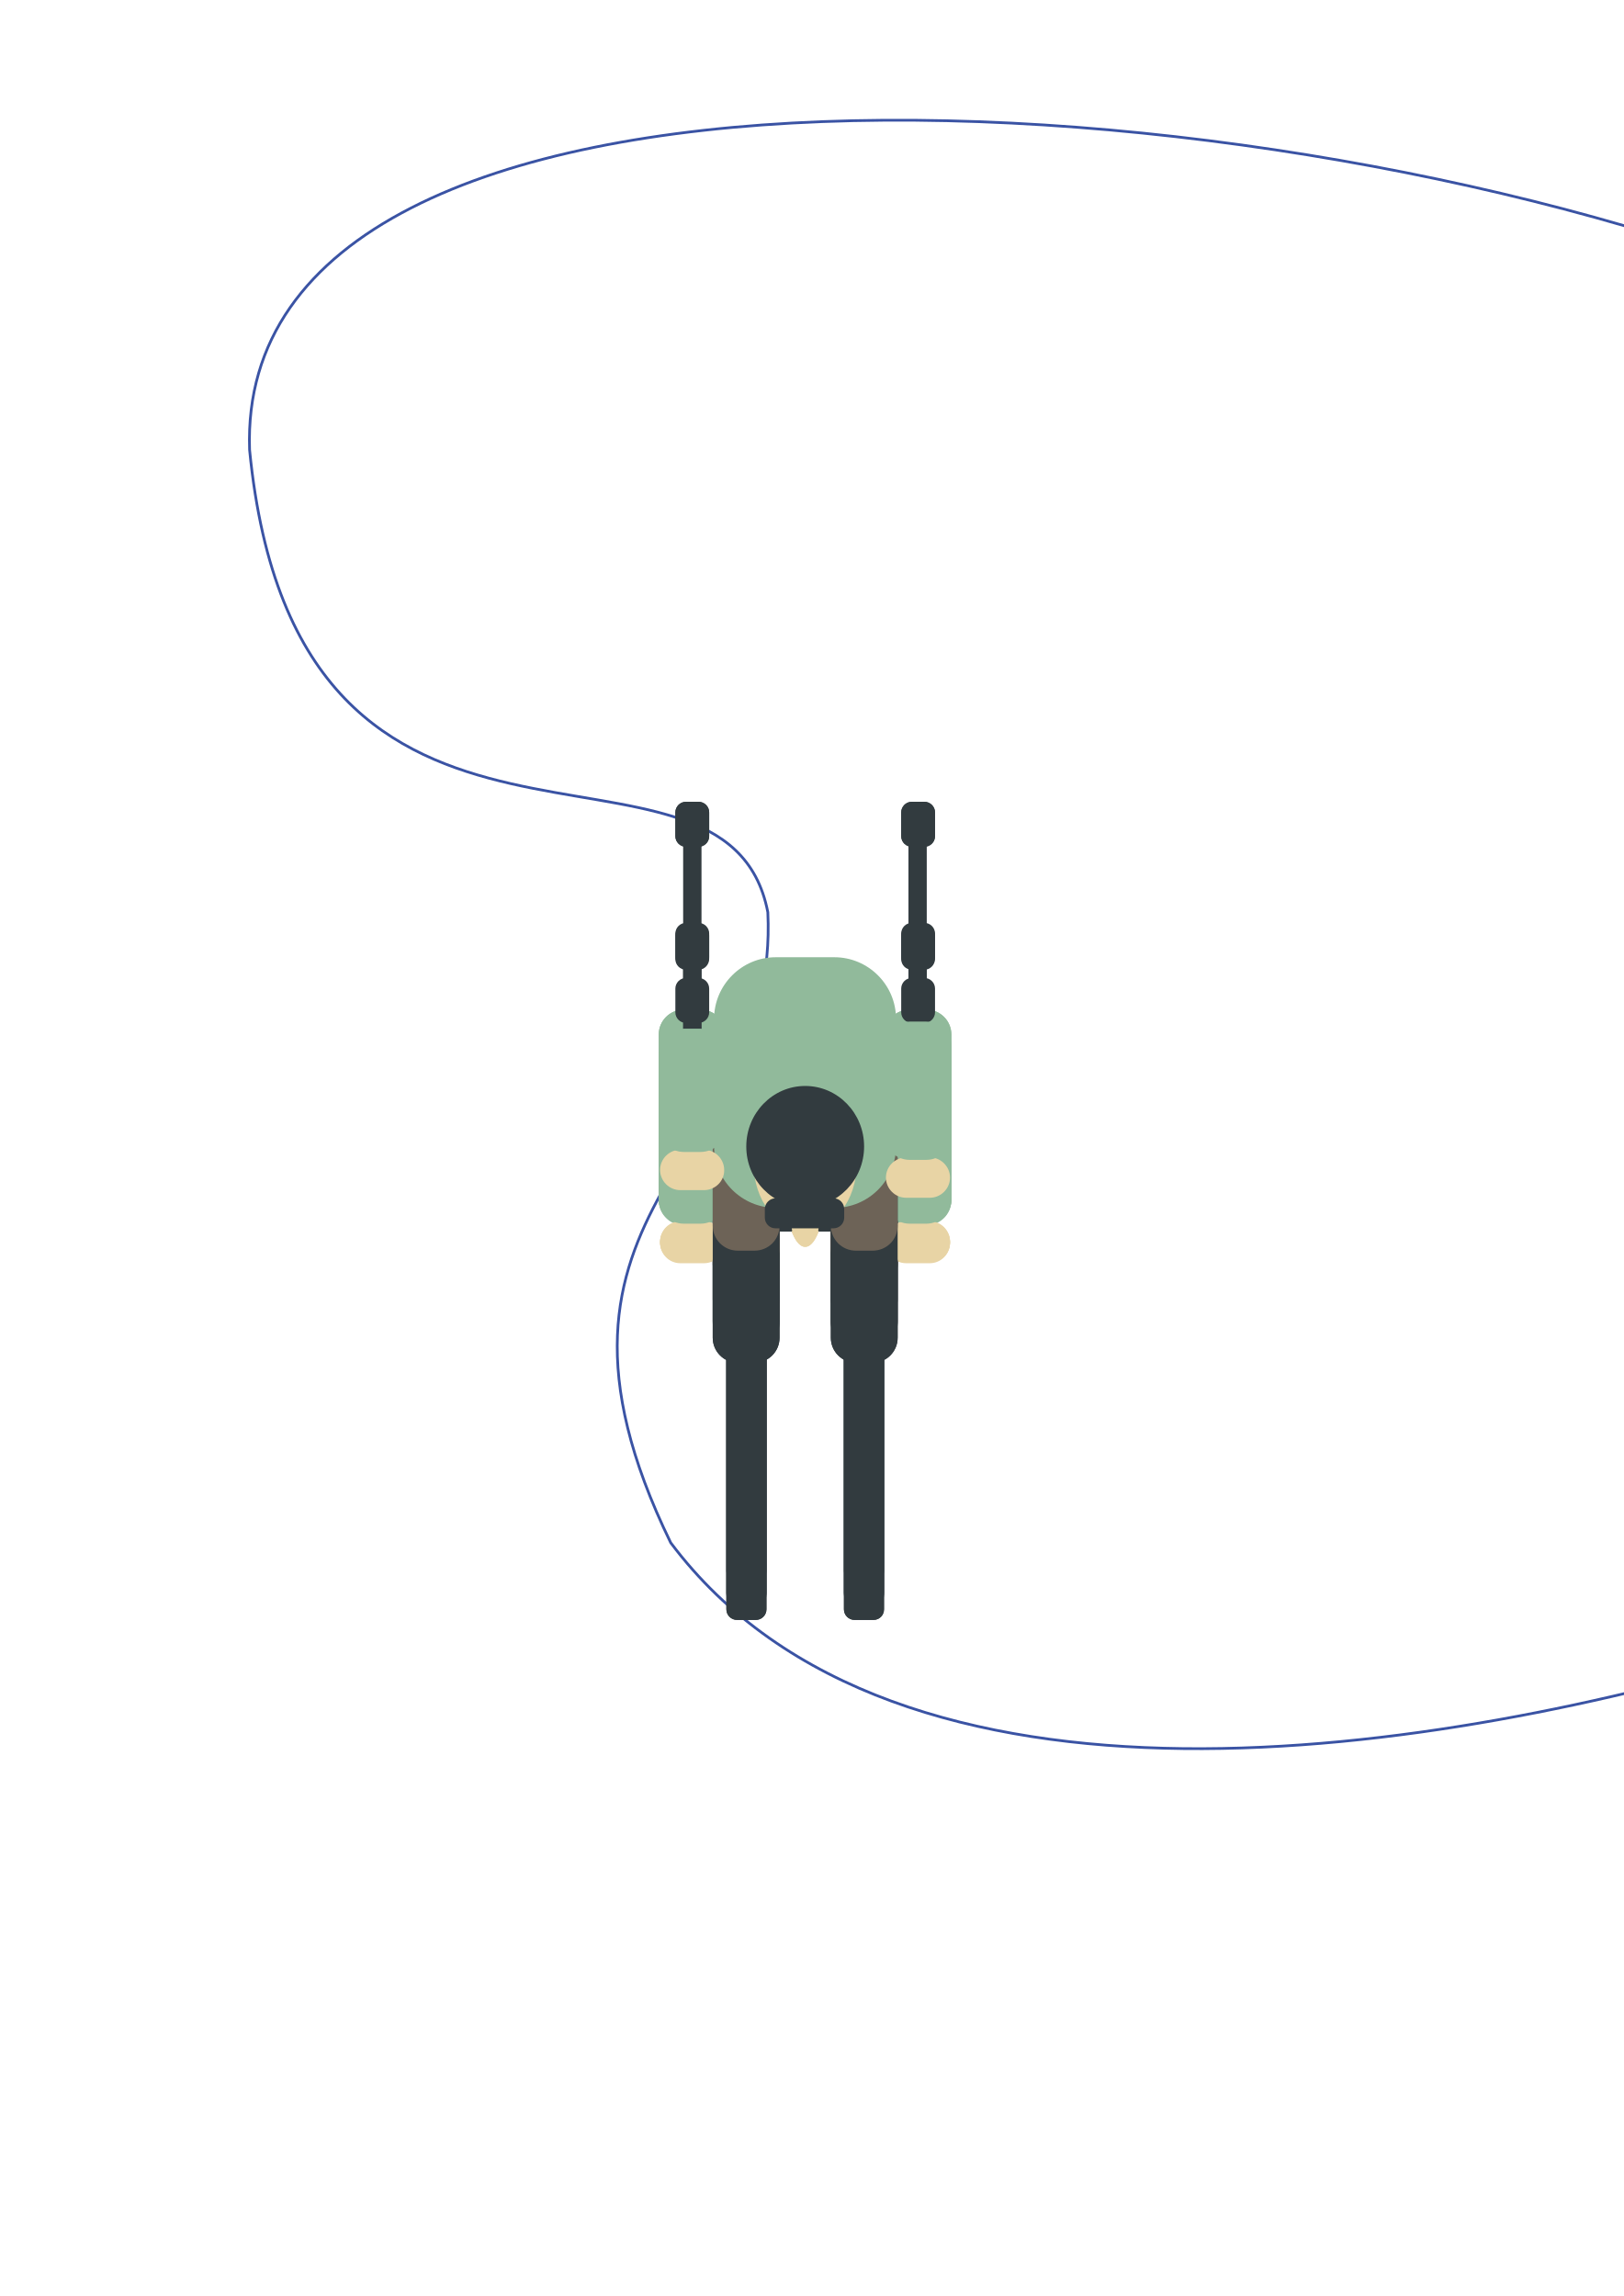
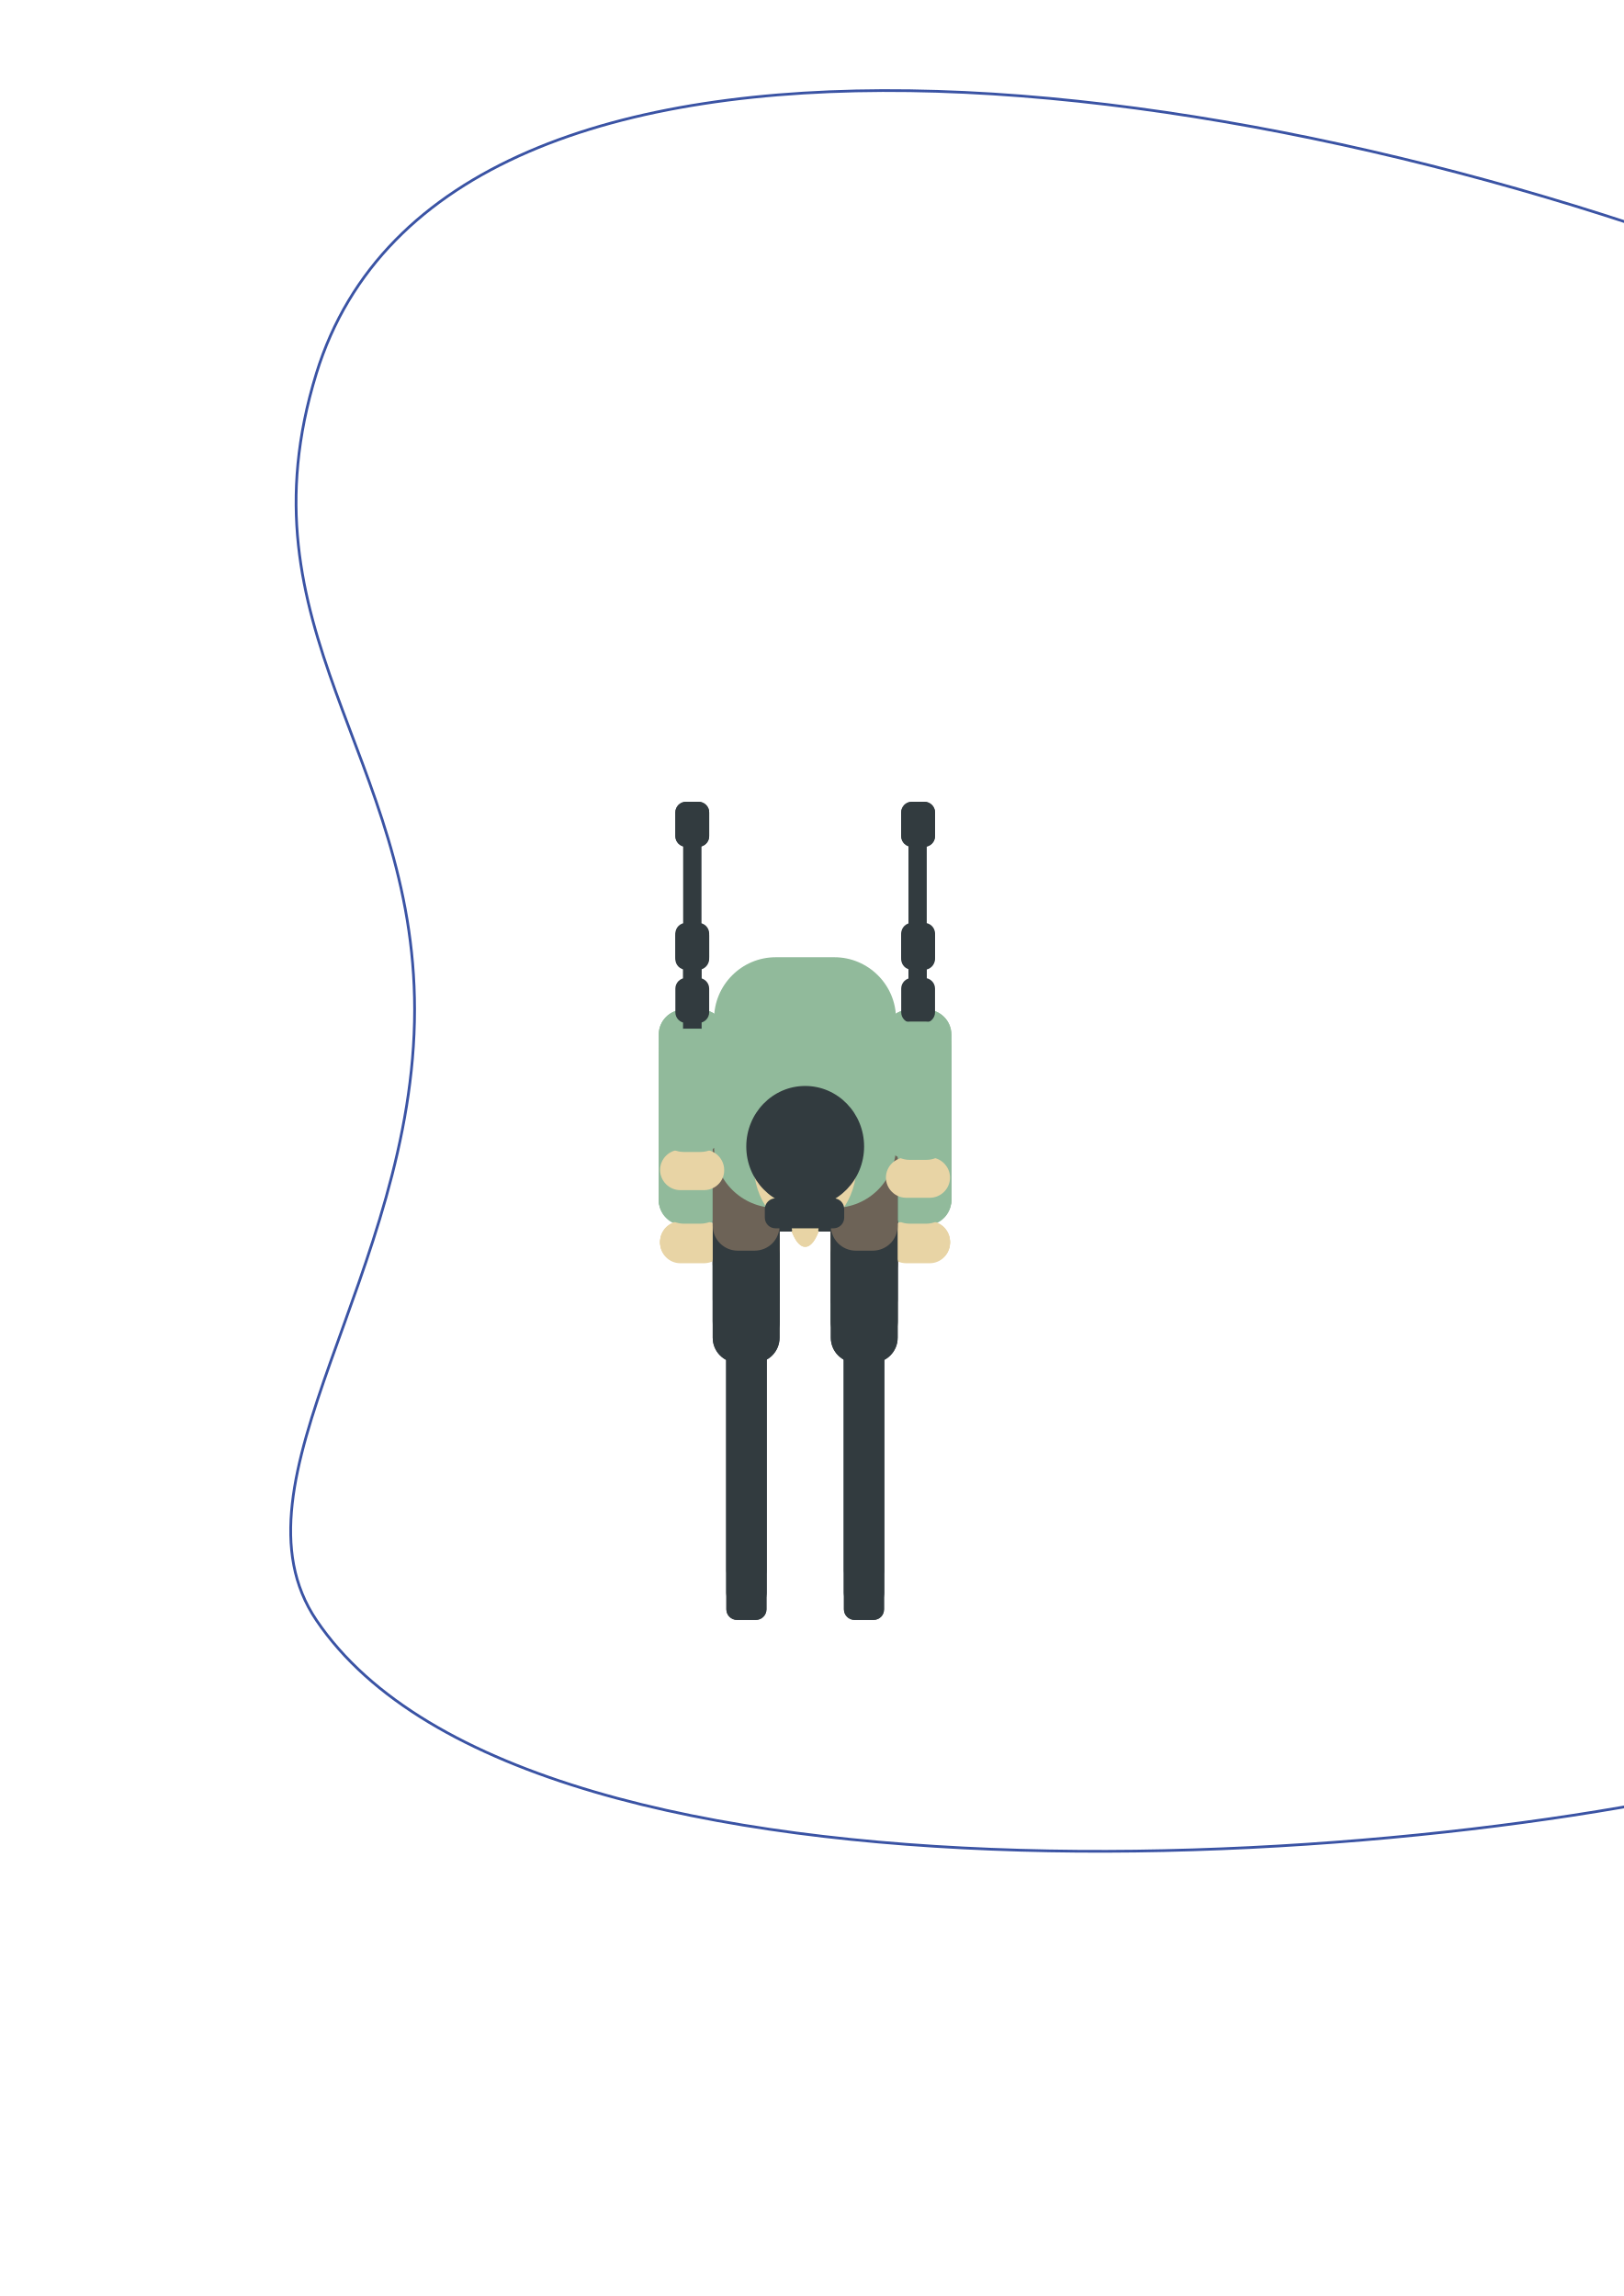
<svg xmlns="http://www.w3.org/2000/svg" version="1.1" id="Layer_1" x="0px" y="0px" viewBox="0 0 595.3 841.9" enable-background="new 0 0 595.3 841.9" xml:space="preserve">
-   <path class="path" fill="none" stroke="#3A53A4" stroke-miterlimit="10" d="M668,107.9c-203.4-83.8-582-104-576.5,57c17.5,180,174.6,90,190,169.6  c4.3,91.1-96.5,106.1-35.6,231.2C328.5,675.9,528,643.7,655,604.9" />
+   <path class="path" fill="none" stroke="#3A53A4" stroke-miterlimit="10" d="M668,107.9C464.6,24.1,163.5-17,116,136.9c-29,94,36,139.9,36,233.3  c0,97.1-70.3,173.1-36,223.9c79,116.9,425,90.7,552,51.9" />
  <g>
    <g id="ski_1">
      <path fill="#323B3F" d="M276.6,499.7h-6.1c-5.1,0-9.2-4.1-9.2-9.2v-50.8c0-5.1,4.1-9.2,9.2-9.2h6.1c5.1,0,9.2,4.1,9.2,9.2v50.8    C285.8,495.6,281.7,499.7,276.6,499.7z" />
      <path fill="#323B3F" d="M319.9,499.7h-6.1c-5.1,0-9.2-4.1-9.2-9.2v-50.8c0-5.1,4.1-9.2,9.2-9.2h6.1c5.1,0,9.2,4.1,9.2,9.2v50.8    C329.1,495.6,325,499.7,319.9,499.7z" />
      <path fill="#6D6357" d="M319.9,472.8h-6.1c-5.1,0-9.2-4.1-9.2-9.2v-50.8c0-5.1,4.1-9.2,9.2-9.2h6.1c5.1,0,9.2,4.1,9.2,9.2v50.8    C329.1,468.6,325,472.8,319.9,472.8z" />
      <path fill="#6D6357" d="M276.6,472.8h-6.1c-5.1,0-9.2-4.1-9.2-9.2v-50.8c0-5.1,4.1-9.2,9.2-9.2h6.1c5.1,0,9.2,4.1,9.2,9.2v50.8    C285.8,468.6,281.7,472.8,276.6,472.8z" />
      <path fill="#323B3F" d="M260,306.6v-8.7c0-2.2-1.8-3.9-3.9-3.9h-4.6c-2.2,0-3.9,1.8-3.9,3.9v8.7c0,2.2,1.8,3.9,3.9,3.9h4.6    C258.2,310.5,260,308.8,260,306.6z" />
      <path fill="#91BA9B" d="M305.9,417h-21.5c-12.4,0-22.6-10.1-22.6-22.6v-20.8c0-12.4,10.1-22.6,22.6-22.6h21.5    c12.4,0,22.6,10.1,22.6,22.6v20.8C328.5,406.8,318.4,417,305.9,417z" />
      <path fill="#323B3F" d="M339.7,456.9V305.5c0-1.8-1.4-3.3-3.3-3.3l0,0c-1.8,0-3.3,1.4-3.3,3.3v151.5c0,1.8,1.4,3.3,3.3,3.3l0,0    C338.3,460.2,339.7,458.7,339.7,456.9z" />
      <path fill="#323B3F" d="M257.1,456.9V305.5c0-1.8-1.4-3.3-3.3-3.3l0,0c-1.8,0-3.3,1.4-3.3,3.3v151.5c0,1.8,1.4,3.3,3.3,3.3l0,0    C255.6,460.2,257.1,458.7,257.1,456.9z" />
      <path fill="#323B3F" d="M281,590.1V487.7c0-2.2-1.8-3.9-3.9-3.9h-6.9c-2.2,0-3.9,1.8-3.9,3.9v102.4c0,2.2,1.8,3.9,3.9,3.9h6.9    C279.2,594,281,592.3,281,590.1z" />
      <path fill="#323B3F" d="M324.1,590.1V487.7c0-2.2-1.8-3.9-3.9-3.9h-6.9c-2.2,0-3.9,1.8-3.9,3.9v102.4c0,2.2,1.8,3.9,3.9,3.9h6.9    C322.4,594,324.1,592.3,324.1,590.1z" />
      <ellipse fill="#E8D4A5" cx="295.2" cy="427.9" rx="18.9" ry="24.3" />
      <ellipse fill="#E8D4A5" cx="295.2" cy="435.1" rx="7.4" ry="22.1" />
      <ellipse fill="#323B3F" cx="295.2" cy="421.6" rx="21.6" ry="22.2" />
      <path fill="#E8D4A5" d="M258.1,462.9h-8.7c-4.1,0-7.4-3.4-7.4-7.4l0,0c0-4.1,3.4-7.4,7.4-7.4h8.7c4.1,0,7.4,3.4,7.4,7.4l0,0    C265.6,459.6,262.2,462.9,258.1,462.9z" />
      <path fill="#E8D4A5" d="M340.9,462.9h-8.7c-4.1,0-7.4-3.4-7.4-7.4l0,0c0-4.1,3.4-7.4,7.4-7.4h8.7c4.1,0,7.4,3.4,7.4,7.4l0,0    C348.3,459.6,344.9,462.9,340.9,462.9z" />
      <path fill="#323B3F" d="M284.3,440.6h21.3c2.2,0,3.9,1.8,3.9,3.9v3.2c0,2.2-1.8,3.9-3.9,3.9h-21.3c-2.2,0-3.9-1.8-3.9-3.9v-3.2    C280.4,442.4,282.2,440.6,284.3,440.6z" />
      <path fill="#91BA9B" d="M256.8,449h-6.1c-5.1,0-9.2-4.1-9.2-9.2v-60.4c0-5.1,4.1-9.2,9.2-9.2h6.1c5.1,0,9.2,4.1,9.2,9.2v60.4    C266,444.8,262,449,256.8,449z" />
      <path fill="#91BA9B" d="M339.6,449h-6.1c-5.1,0-9.2-4.1-9.2-9.2v-60.4c0-5.1,4.1-9.2,9.2-9.2h6.1c5.1,0,9.2,4.1,9.2,9.2v60.4    C348.8,444.8,344.7,449,339.6,449z" />
      <path fill="#323B3F" d="M342.8,306.6v-8.7c0-2.2-1.8-3.9-3.9-3.9h-4.6c-2.2,0-3.9,1.8-3.9,3.9v8.7c0,2.2,1.8,3.9,3.9,3.9h4.6    C341,310.5,342.8,308.8,342.8,306.6z" />
    </g>
    <g id="ski_2">
      <path fill="#323B3F" d="M276.6,499.7h-6.1c-5.1,0-9.2-4.1-9.2-9.2v-50.8c0-5.1,4.1-9.2,9.2-9.2h6.1c5.1,0,9.2,4.1,9.2,9.2v50.8    C285.8,495.6,281.7,499.7,276.6,499.7z" />
      <path fill="#323B3F" d="M319.9,499.7h-6.1c-5.1,0-9.2-4.1-9.2-9.2v-50.8c0-5.1,4.1-9.2,9.2-9.2h6.1c5.1,0,9.2,4.1,9.2,9.2v50.8    C329.1,495.6,325,499.7,319.9,499.7z" />
      <path fill="#6D6357" d="M319.9,472.8h-6.1c-5.1,0-9.2-4.1-9.2-9.2v-50.8c0-5.1,4.1-9.2,9.2-9.2h6.1c5.1,0,9.2,4.1,9.2,9.2v50.8    C329.1,468.6,325,472.8,319.9,472.8z" />
      <path fill="#6D6357" d="M276.6,472.8h-6.1c-5.1,0-9.2-4.1-9.2-9.2v-50.8c0-5.1,4.1-9.2,9.2-9.2h6.1c5.1,0,9.2,4.1,9.2,9.2v50.8    C285.8,468.6,281.7,472.8,276.6,472.8z" />
      <path fill="#323B3F" d="M260,306.6v-8.7c0-2.2-1.8-3.9-3.9-3.9h-4.6c-2.2,0-3.9,1.8-3.9,3.9v8.7c0,2.2,1.8,3.9,3.9,3.9h4.6    C258.2,310.5,260,308.8,260,306.6z" />
      <path fill="#91BA9B" d="M305.9,418.3h-21.5c-12.4,0-22.6-10.1-22.6-22.6V375c0-12.4,10.1-22.6,22.6-22.6h21.5    c12.4,0,22.6,10.1,22.6,22.6v20.8C328.5,408.2,318.4,418.3,305.9,418.3z" />
      <path fill="#323B3F" d="M339.7,456.9V305.5c0-1.8-1.4-3.3-3.3-3.3l0,0c-1.8,0-3.3,1.4-3.3,3.3v151.5c0,1.8,1.4,3.3,3.3,3.3l0,0    C338.3,460.2,339.7,458.7,339.7,456.9z" />
      <path fill="#323B3F" d="M257.1,456.9V305.5c0-1.8-1.4-3.3-3.3-3.3l0,0c-1.8,0-3.3,1.4-3.3,3.3v151.5c0,1.8,1.4,3.3,3.3,3.3l0,0    C255.6,460.2,257.1,458.7,257.1,456.9z" />
      <path fill="#323B3F" d="M281,590.1V487.7c0-2.2-1.8-3.9-3.9-3.9h-6.9c-2.2,0-3.9,1.8-3.9,3.9v102.4c0,2.2,1.8,3.9,3.9,3.9h6.9    C279.2,594,281,592.3,281,590.1z" />
      <path fill="#323B3F" d="M324.1,590.1V487.7c0-2.2-1.8-3.9-3.9-3.9h-6.9c-2.2,0-3.9,1.8-3.9,3.9v102.4c0,2.2,1.8,3.9,3.9,3.9h6.9    C322.4,594,324.1,592.3,324.1,590.1z" />
      <ellipse fill="#E8D4A5" cx="295.2" cy="427.9" rx="18.9" ry="24.3" />
      <ellipse fill="#E8D4A5" cx="295.2" cy="435.1" rx="7.4" ry="22.1" />
      <ellipse fill="#323B3F" cx="295.2" cy="421.6" rx="21.6" ry="22.2" />
      <path fill="#E8D4A5" d="M258.1,462.9h-8.7c-4.1,0-7.4-3.4-7.4-7.4l0,0c0-4.1,3.4-7.4,7.4-7.4h8.7c4.1,0,7.4,3.4,7.4,7.4l0,0    C265.6,459.6,262.2,462.9,258.1,462.9z" />
      <path fill="#E8D4A5" d="M340.9,462.9h-8.7c-4.1,0-7.4-3.4-7.4-7.4l0,0c0-4.1,3.4-7.4,7.4-7.4h8.7c4.1,0,7.4,3.4,7.4,7.4l0,0    C348.3,459.6,344.9,462.9,340.9,462.9z" />
      <path fill="#323B3F" d="M284.3,440.6h21.3c2.2,0,3.9,1.8,3.9,3.9v3.2c0,2.2-1.8,3.9-3.9,3.9h-21.3c-2.2,0-3.9-1.8-3.9-3.9v-3.2    C280.4,442.4,282.2,440.6,284.3,440.6z" />
      <path fill="#91BA9B" d="M256.8,449h-6.1c-5.1,0-9.2-4.1-9.2-9.2v-60.4c0-5.1,4.1-9.2,9.2-9.2h6.1c5.1,0,9.2,4.1,9.2,9.2v60.4    C266,444.8,262,449,256.8,449z" />
      <path fill="#91BA9B" d="M339.6,449h-6.1c-5.1,0-9.2-4.1-9.2-9.2v-60.4c0-5.1,4.1-9.2,9.2-9.2h6.1c5.1,0,9.2,4.1,9.2,9.2v60.4    C348.8,444.8,344.7,449,339.6,449z" />
      <path fill="#323B3F" d="M342.8,306.6v-8.7c0-2.2-1.8-3.9-3.9-3.9h-4.6c-2.2,0-3.9,1.8-3.9,3.9v8.7c0,2.2,1.8,3.9,3.9,3.9h4.6    C341,310.5,342.8,308.8,342.8,306.6z" />
    </g>
    <g id="ski_3">
      <path fill="#323B3F" d="M339.7,436.5v-86c0-1.8-1.4-3.3-3.3-3.3l0,0c-1.8,0-3.3,1.4-3.3,3.3v86.1c0,1.8,1.4,3.3,3.3,3.3l0,0    C338.3,439.8,339.7,438.3,339.7,436.5z" />
      <path fill="#323B3F" d="M342.8,351.6V343c0-2.2-1.8-3.9-3.9-3.9h-4.6c-2.2,0-3.9,1.8-3.9,3.9v8.7c0,2.2,1.8,3.9,3.9,3.9h4.6    C341,355.6,342.8,353.8,342.8,351.6z" />
      <path fill="#323B3F" d="M276.6,494.3h-6.1c-5.1,0-9.2-4.1-9.2-9.2v-50.8c0-5.1,4.1-9.2,9.2-9.2h6.1c5.1,0,9.2,4.1,9.2,9.2v50.8    C285.8,490.1,281.7,494.3,276.6,494.3z" />
      <path fill="#323B3F" d="M319.9,494.3h-6.1c-5.1,0-9.2-4.1-9.2-9.2v-50.8c0-5.1,4.1-9.2,9.2-9.2h6.1c5.1,0,9.2,4.1,9.2,9.2v50.8    C329.1,490.1,325,494.3,319.9,494.3z" />
      <path fill="#6D6357" d="M319.9,467.3h-6.1c-5.1,0-9.2-4.1-9.2-9.2v-50.8c0-5.1,4.1-9.2,9.2-9.2h6.1c5.1,0,9.2,4.1,9.2,9.2v50.8    C329.1,463.2,325,467.3,319.9,467.3z" />
      <path fill="#6D6357" d="M276.6,467.3h-6.1c-5.1,0-9.2-4.1-9.2-9.2v-50.8c0-5.1,4.1-9.2,9.2-9.2h6.1c5.1,0,9.2,4.1,9.2,9.2v50.8    C285.8,463.2,281.7,467.3,276.6,467.3z" />
      <path fill="#91BA9B" d="M305.9,431.9h-21.5c-12.4,0-22.6-10.1-22.6-22.6v-20.8c0-12.4,10.1-22.6,22.6-22.6h21.5    c12.4,0,22.6,10.1,22.6,22.6v20.8C328.5,422,318.4,431.9,305.9,431.9z" />
      <path fill="#323B3F" d="M281,584.7V482.2c0-2.2-1.8-3.9-3.9-3.9h-6.9c-2.2,0-3.9,1.8-3.9,3.9v102.4c0,2.2,1.8,3.9,3.9,3.9h6.9    C279.2,588.7,281,586.9,281,584.7z" />
      <path fill="#323B3F" d="M324.1,584.7V482.2c0-2.2-1.8-3.9-3.9-3.9h-6.9c-2.2,0-3.9,1.8-3.9,3.9v102.4c0,2.2,1.8,3.9,3.9,3.9h6.9    C322.4,588.7,324.1,586.9,324.1,584.7z" />
      <ellipse fill="#E8D4A5" cx="295.2" cy="427.5" rx="18.9" ry="24.3" />
      <ellipse fill="#E8D4A5" cx="295.2" cy="434.8" rx="7.4" ry="22.1" />
      <ellipse fill="#323B3F" cx="295.2" cy="421.2" rx="21.6" ry="22.2" />
      <path fill="#323B3F" d="M284.3,440.2h21.3c2.2,0,3.9,1.8,3.9,3.9v3.2c0,2.2-1.8,3.9-3.9,3.9h-21.3c-2.2,0-3.9-1.8-3.9-3.9v-3.2    C280.4,442,282.2,440.2,284.3,440.2z" />
      <path fill="#323B3F" d="M260,351.6V343c0-2.2-1.8-3.9-3.9-3.9h-4.6c-2.2,0-3.9,1.8-3.9,3.9v8.7c0,2.2,1.8,3.9,3.9,3.9h4.6    C258.2,355.6,260,353.8,260,351.6z" />
      <path fill="#323B3F" d="M257.1,436.5v-86c0-1.8-1.4-3.3-3.3-3.3l0,0c-1.8,0-3.3,1.4-3.3,3.3v86.1c0,1.8,1.4,3.3,3.3,3.3l0,0    C255.6,439.8,257.1,438.3,257.1,436.5z" />
      <path fill="#E8D4A5" d="M258.1,463.2h-8.7c-4.1,0-7.4-3.4-7.4-7.4l0,0c0-4.1,3.4-7.4,7.4-7.4h8.7c4.1,0,7.4,3.4,7.4,7.4l0,0    C265.6,459.9,262.2,463.2,258.1,463.2z" />
      <path fill="#91BA9B" d="M256.8,449.3h-6.1c-5.1,0-9.2-4.1-9.2-9.2v-49.2c0-5.1,4.1-9.2,9.2-9.2h6.1c5.1,0,9.2,4.1,9.2,9.2v49.2    C266,445.2,262,449.3,256.8,449.3z" />
      <path fill="#E8D4A5" d="M340.9,463.2h-8.7c-4.1,0-7.4-3.4-7.4-7.4l0,0c0-4.1,3.4-7.4,7.4-7.4h8.7c4.1,0,7.4,3.4,7.4,7.4l0,0    C348.3,459.9,344.9,463.2,340.9,463.2z" />
      <path fill="#91BA9B" d="M339.6,449.3h-6.1c-5.1,0-9.2-4.1-9.2-9.2v-49.2c0-5.1,4.1-9.2,9.2-9.2h6.1c5.1,0,9.2,4.1,9.2,9.2v49.2    C348.8,445.2,344.7,449.3,339.6,449.3z" />
    </g>
    <g id="ski_4">
      <path fill="#323B3F" d="M339.7,435.9v-86c0-1.8-1.4-3.3-3.3-3.3l0,0c-1.8,0-3.3,1.4-3.3,3.3V436c0,1.8,1.4,3.3,3.3,3.3l0,0    C338.3,439.2,339.7,437.7,339.7,435.9z" />
      <path fill="#323B3F" d="M342.8,351v-8.7c0-2.2-1.8-3.9-3.9-3.9h-4.6c-2.2,0-3.9,1.8-3.9,3.9v8.7c0,2.2,1.8,3.9,3.9,3.9h4.6    C341,354.9,342.8,353.1,342.8,351z" />
      <path fill="#323B3F" d="M276.6,493.6h-6.1c-5.1,0-9.2-4.1-9.2-9.2v-50.8c0-5.1,4.1-9.2,9.2-9.2h6.1c5.1,0,9.2,4.1,9.2,9.2v50.8    C285.8,489.5,281.7,493.6,276.6,493.6z" />
      <path fill="#323B3F" d="M319.9,493.6h-6.1c-5.1,0-9.2-4.1-9.2-9.2v-50.8c0-5.1,4.1-9.2,9.2-9.2h6.1c5.1,0,9.2,4.1,9.2,9.2v50.8    C329.1,489.5,325,493.6,319.9,493.6z" />
      <path fill="#6D6357" d="M319.9,466.6h-6.1c-5.1,0-9.2-4.1-9.2-9.2v-50.8c0-5.1,4.1-9.2,9.2-9.2h6.1c5.1,0,9.2,4.1,9.2,9.2v50.8    C329.1,462.6,325,466.6,319.9,466.6z" />
      <path fill="#6D6357" d="M276.6,466.6h-6.1c-5.1,0-9.2-4.1-9.2-9.2v-50.8c0-5.1,4.1-9.2,9.2-9.2h6.1c5.1,0,9.2,4.1,9.2,9.2v50.8    C285.8,462.6,281.7,466.6,276.6,466.6z" />
      <path fill="#91BA9B" d="M305.9,431.3h-21.5c-12.4,0-22.6-10.1-22.6-22.6V388c0-12.4,10.1-22.6,22.6-22.6h21.5    c12.4,0,22.6,10.1,22.6,22.6v20.7C328.5,421.2,318.4,431.3,305.9,431.3z" />
      <path fill="#323B3F" d="M281,584V481.6c0-2.2-1.8-3.9-3.9-3.9h-6.9c-2.2,0-3.9,1.8-3.9,3.9V584c0,2.2,1.8,3.9,3.9,3.9h6.9    C279.2,587.9,281,586.2,281,584z" />
      <path fill="#323B3F" d="M324.1,584V481.6c0-2.2-1.8-3.9-3.9-3.9h-6.9c-2.2,0-3.9,1.8-3.9,3.9V584c0,2.2,1.8,3.9,3.9,3.9h6.9    C322.4,587.9,324.1,586.2,324.1,584z" />
      <ellipse fill="#E8D4A5" cx="295.2" cy="426.9" rx="18.9" ry="24.3" />
      <ellipse fill="#E8D4A5" cx="295.2" cy="434.1" rx="7.4" ry="22.1" />
      <ellipse fill="#323B3F" cx="295.2" cy="420.5" rx="21.6" ry="22.2" />
      <path fill="#323B3F" d="M284.3,439.6h21.3c2.2,0,3.9,1.8,3.9,3.9v3.2c0,2.2-1.8,3.9-3.9,3.9h-21.3c-2.2,0-3.9-1.8-3.9-3.9v-3.2    C280.4,441.3,282.2,439.6,284.3,439.6z" />
      <path fill="#323B3F" d="M260,351v-8.7c0-2.2-1.8-3.9-3.9-3.9h-4.6c-2.2,0-3.9,1.8-3.9,3.9v8.7c0,2.2,1.8,3.9,3.9,3.9h4.6    C258.2,354.9,260,353.1,260,351z" />
      <path fill="#323B3F" d="M257.1,435.9v-86c0-1.8-1.4-3.3-3.3-3.3l0,0c-1.8,0-3.3,1.4-3.3,3.3V436c0,1.8,1.4,3.3,3.3,3.3l0,0    C255.6,439.2,257.1,437.7,257.1,435.9z" />
      <path fill="#E8D4A5" d="M258.1,462.6h-8.7c-4.1,0-7.4-3.4-7.4-7.4l0,0c0-4.1,3.4-7.4,7.4-7.4h8.7c4.1,0,7.4,3.4,7.4,7.4l0,0    C265.6,459.2,262.2,462.6,258.1,462.6z" />
      <path fill="#91BA9B" d="M256.8,448.7h-6.1c-5.1,0-9.2-4.1-9.2-9.2v-49.2c0-5.1,4.1-9.2,9.2-9.2h6.1c5.1,0,9.2,4.1,9.2,9.2v49.2    C266,444.5,262,448.7,256.8,448.7z" />
      <path fill="#E8D4A5" d="M340.9,462.6h-8.7c-4.1,0-7.4-3.4-7.4-7.4l0,0c0-4.1,3.4-7.4,7.4-7.4h8.7c4.1,0,7.4,3.4,7.4,7.4l0,0    C348.3,459.2,344.9,462.6,340.9,462.6z" />
      <path fill="#91BA9B" d="M339.6,448.7h-6.1c-5.1,0-9.2-4.1-9.2-9.2v-49.2c0-5.1,4.1-9.2,9.2-9.2h6.1c5.1,0,9.2,4.1,9.2,9.2v49.2    C348.8,444.5,344.7,448.7,339.6,448.7z" />
    </g>
    <g id="ski_5">
      <path fill="#323B3F" d="M339.7,429.1v-59c0-1.8-1.4-3.3-3.3-3.3l0,0c-1.8,0-3.3,1.4-3.3,3.3v59c0,1.8,1.4,3.3,3.3,3.3l0,0    C338.3,432.3,339.7,430.9,339.7,429.1z" />
      <path fill="#323B3F" d="M342.8,371.2v-8.7c0-2.2-1.8-3.9-3.9-3.9h-4.6c-2.2,0-3.9,1.8-3.9,3.9v8.7c0,2.2,1.8,3.9,3.9,3.9h4.6    C341,375.1,342.8,373.4,342.8,371.2z" />
      <path fill="#323B3F" d="M276.6,485.6h-6.1c-5.1,0-9.2-4.1-9.2-9.2v-50.8c0-5.1,4.1-9.2,9.2-9.2h6.1c5.1,0,9.2,4.1,9.2,9.2v50.8    C285.8,481.5,281.7,485.6,276.6,485.6z" />
      <path fill="#323B3F" d="M319.9,485.6h-6.1c-5.1,0-9.2-4.1-9.2-9.2v-50.8c0-5.1,4.1-9.2,9.2-9.2h6.1c5.1,0,9.2,4.1,9.2,9.2v50.8    C329.1,481.5,325,485.6,319.9,485.6z" />
      <path fill="#6D6357" d="M319.9,458.6h-6.1c-5.1,0-9.2-4.1-9.2-9.2v-50.8c0-5.1,4.1-9.2,9.2-9.2h6.1c5.1,0,9.2,4.1,9.2,9.2v50.8    C329.1,454.6,325,458.6,319.9,458.6z" />
      <path fill="#6D6357" d="M276.6,458.6h-6.1c-5.1,0-9.2-4.1-9.2-9.2v-50.8c0-5.1,4.1-9.2,9.2-9.2h6.1c5.1,0,9.2,4.1,9.2,9.2v50.8    C285.8,454.6,281.7,458.6,276.6,458.6z" />
      <path fill="#91BA9B" d="M305.9,442.9h-21.5c-12.4,0-22.6-10.1-22.6-22.6v-20.8c0-12.4,10.1-22.6,22.6-22.6h21.5    c12.4,0,22.6,10.1,22.6,22.6v20.8C328.5,432.8,318.4,442.9,305.9,442.9z" />
      <path fill="#323B3F" d="M281,576V473.6c0-2.2-1.8-3.9-3.9-3.9h-6.9c-2.2,0-3.9,1.8-3.9,3.9V576c0,2.2,1.8,3.9,3.9,3.9h6.9    C279.2,579.9,281,578.2,281,576z" />
      <path fill="#323B3F" d="M324.1,576V473.6c0-2.2-1.8-3.9-3.9-3.9h-6.9c-2.2,0-3.9,1.8-3.9,3.9V576c0,2.2,1.8,3.9,3.9,3.9h6.9    C322.4,579.9,324.1,578.2,324.1,576z" />
      <ellipse fill="#E8D4A5" cx="295.2" cy="426.7" rx="18.9" ry="24.3" />
      <ellipse fill="#E8D4A5" cx="295.2" cy="433.9" rx="7.4" ry="22.1" />
      <ellipse fill="#323B3F" cx="295.2" cy="420.4" rx="21.6" ry="22.2" />
      <path fill="#323B3F" d="M284.3,439.4h21.3c2.2,0,3.9,1.8,3.9,3.9v3.2c0,2.2-1.8,3.9-3.9,3.9h-21.3c-2.2,0-3.9-1.8-3.9-3.9v-3.2    C280.4,441.2,282.2,439.4,284.3,439.4z" />
      <path fill="#323B3F" d="M260,371.2v-8.7c0-2.2-1.8-3.9-3.9-3.9h-4.6c-2.2,0-3.9,1.8-3.9,3.9v8.7c0,2.2,1.8,3.9,3.9,3.9h4.6    C258.2,375.1,260,373.4,260,371.2z" />
      <path fill="#323B3F" d="M257.1,427.9v-57.8c0-1.8-1.4-3.3-3.3-3.3l0,0c-1.8,0-3.3,1.4-3.3,3.3v57.8c0,1.8,1.4,3.3,3.3,3.3l0,0    C255.6,431.2,257.1,429.7,257.1,427.9z" />
      <path fill="#E8D4A5" d="M258.1,436.4h-8.7c-4.1,0-7.4-3.4-7.4-7.4l0,0c0-4.1,3.4-7.4,7.4-7.4h8.7c4.1,0,7.4,3.4,7.4,7.4l0,0    C265.6,433.1,262.2,436.4,258.1,436.4z" />
      <path fill="#91BA9B" d="M256.8,422.4h-6.1c-5.1,0-9.2-4.1-9.2-9.2v-26.8c0-5.1,4.1-9.2,9.2-9.2h6.1c5.1,0,9.2,4.1,9.2,9.2v26.8    C266,418.4,262,422.4,256.8,422.4z" />
      <path fill="#E8D4A5" d="M340.9,439.2h-8.7c-4.1,0-7.4-3.4-7.4-7.4l0,0c0-4.1,3.4-7.4,7.4-7.4h8.7c4.1,0,7.4,3.4,7.4,7.4l0,0    C348.3,435.9,344.9,439.2,340.9,439.2z" />
      <path fill="#91BA9B" d="M339.6,425.3h-6.1c-5.1,0-9.2-4.1-9.2-9.2v-32.3c0-5.1,4.1-9.2,9.2-9.2h6.1c5.1,0,9.2,4.1,9.2,9.2V416    C348.8,421.2,344.7,425.3,339.6,425.3z" />
    </g>
  </g>
</svg>
